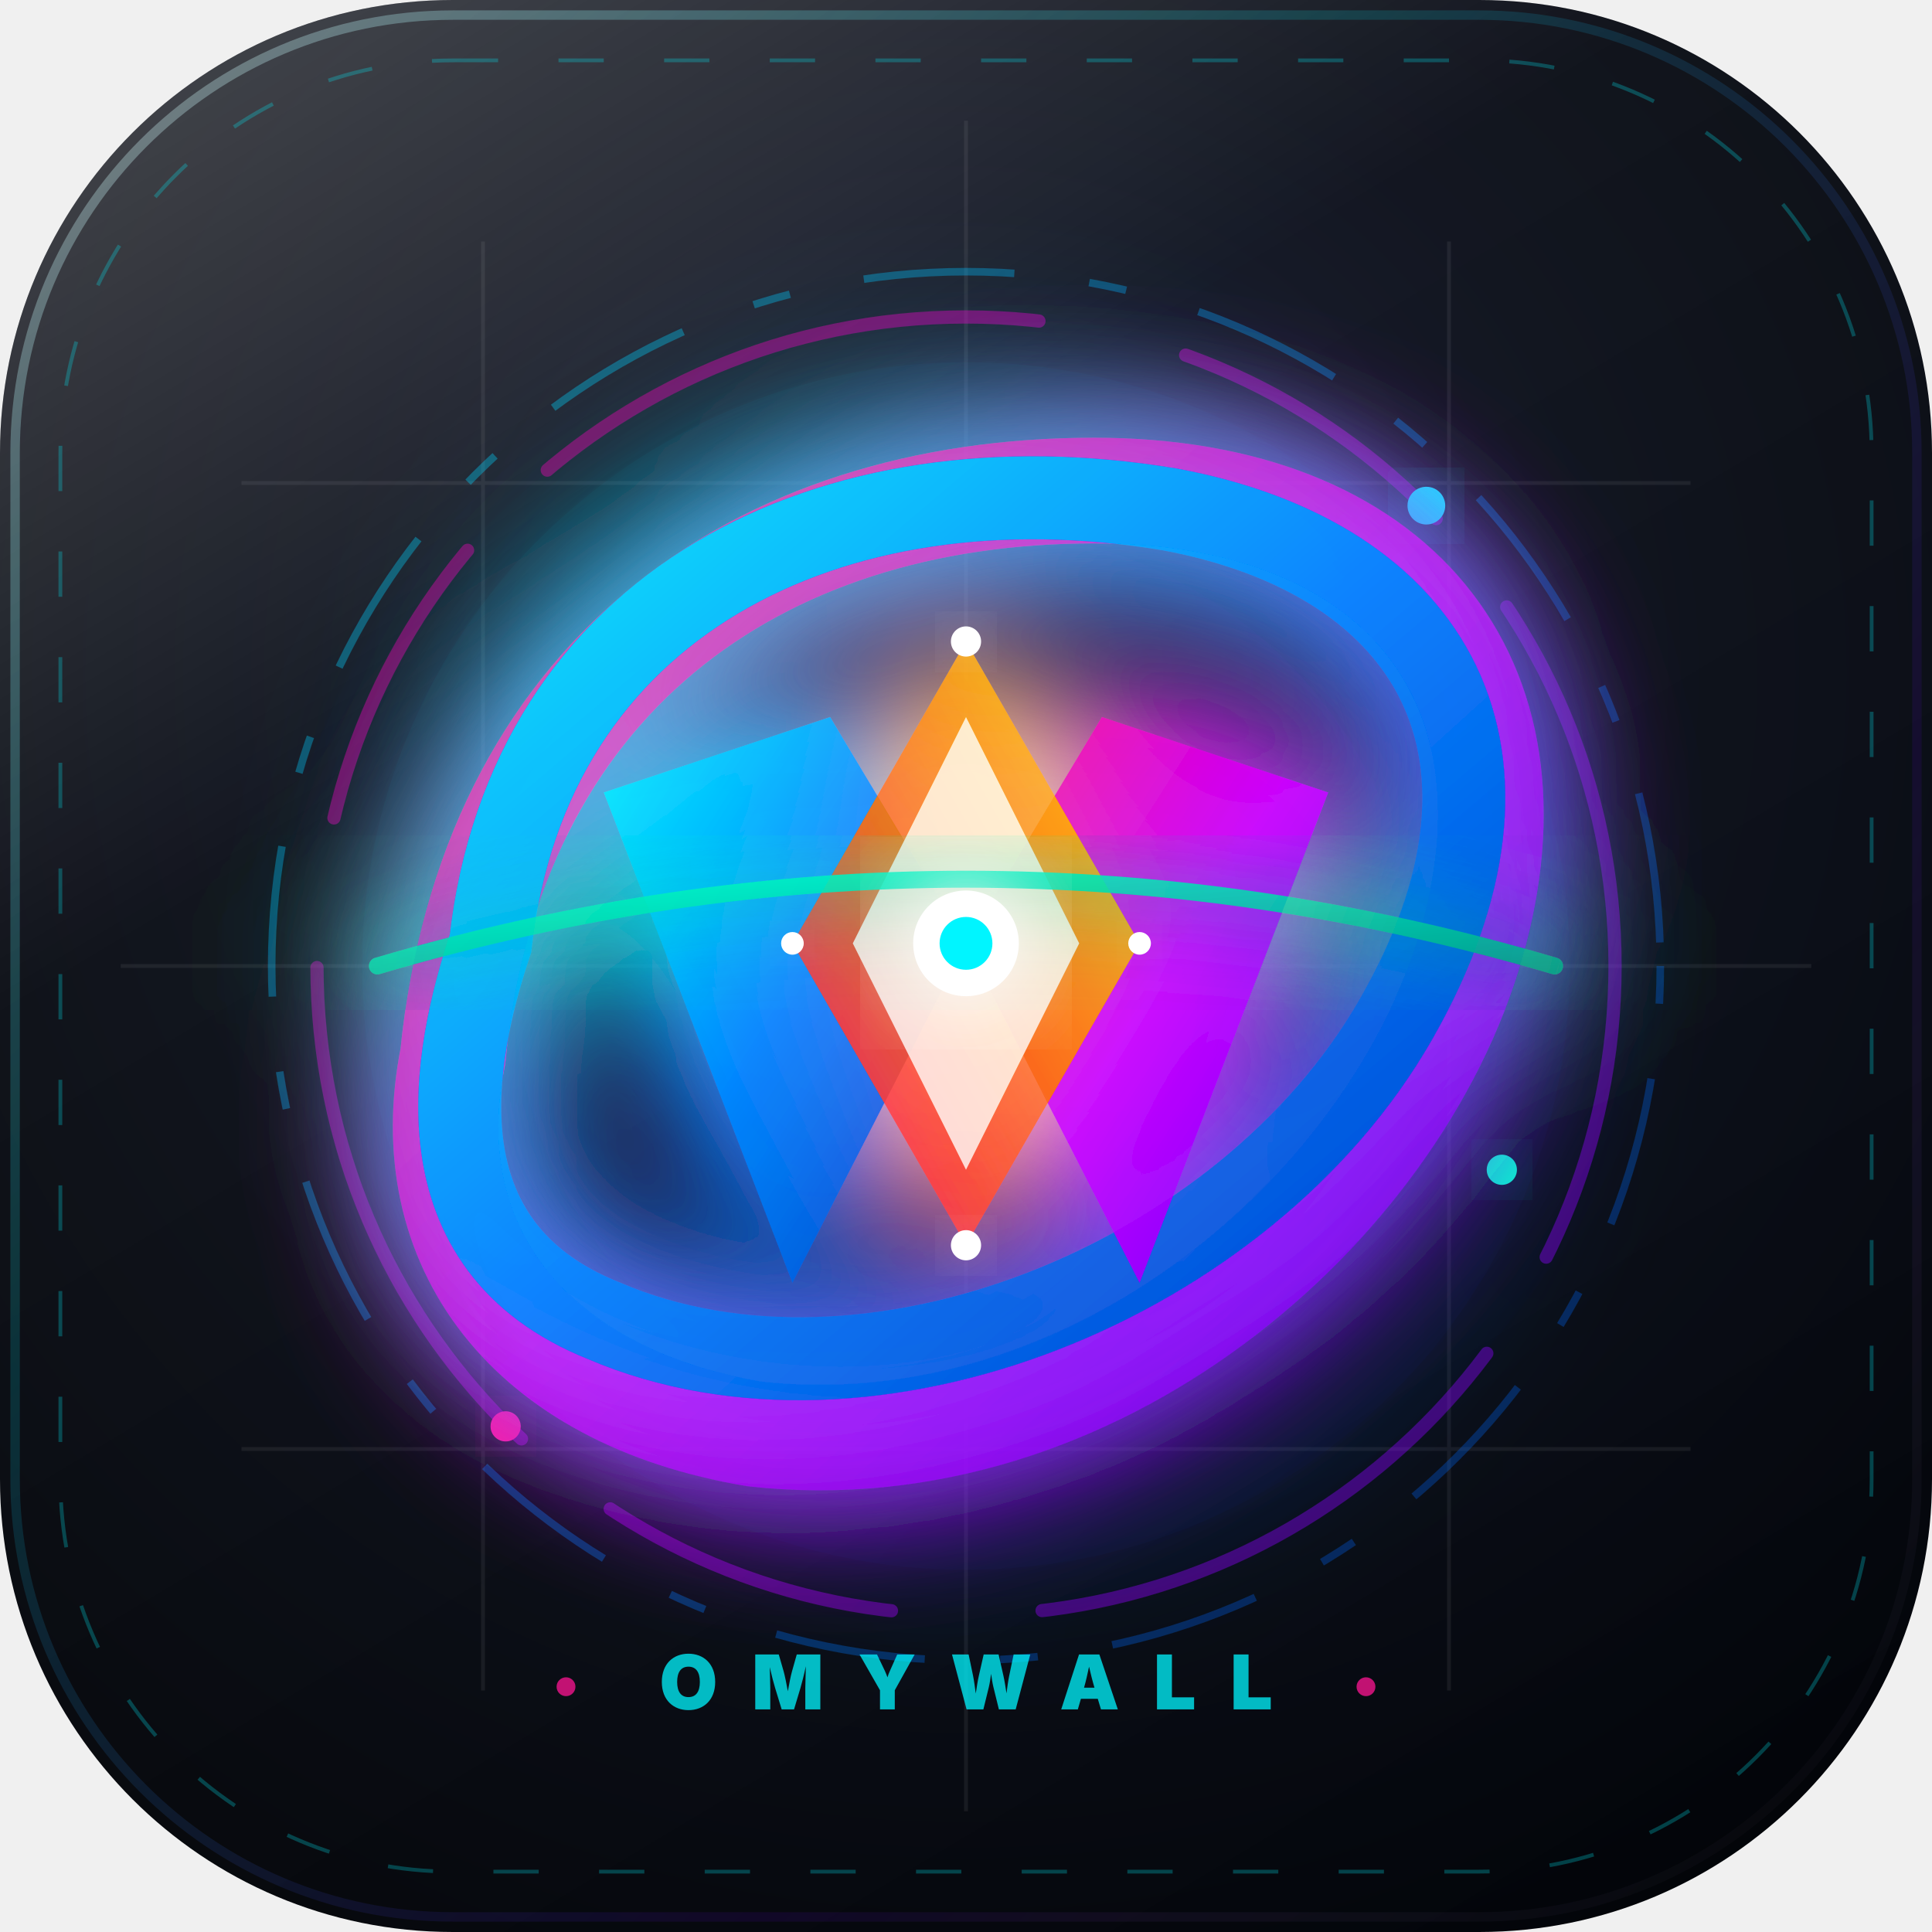
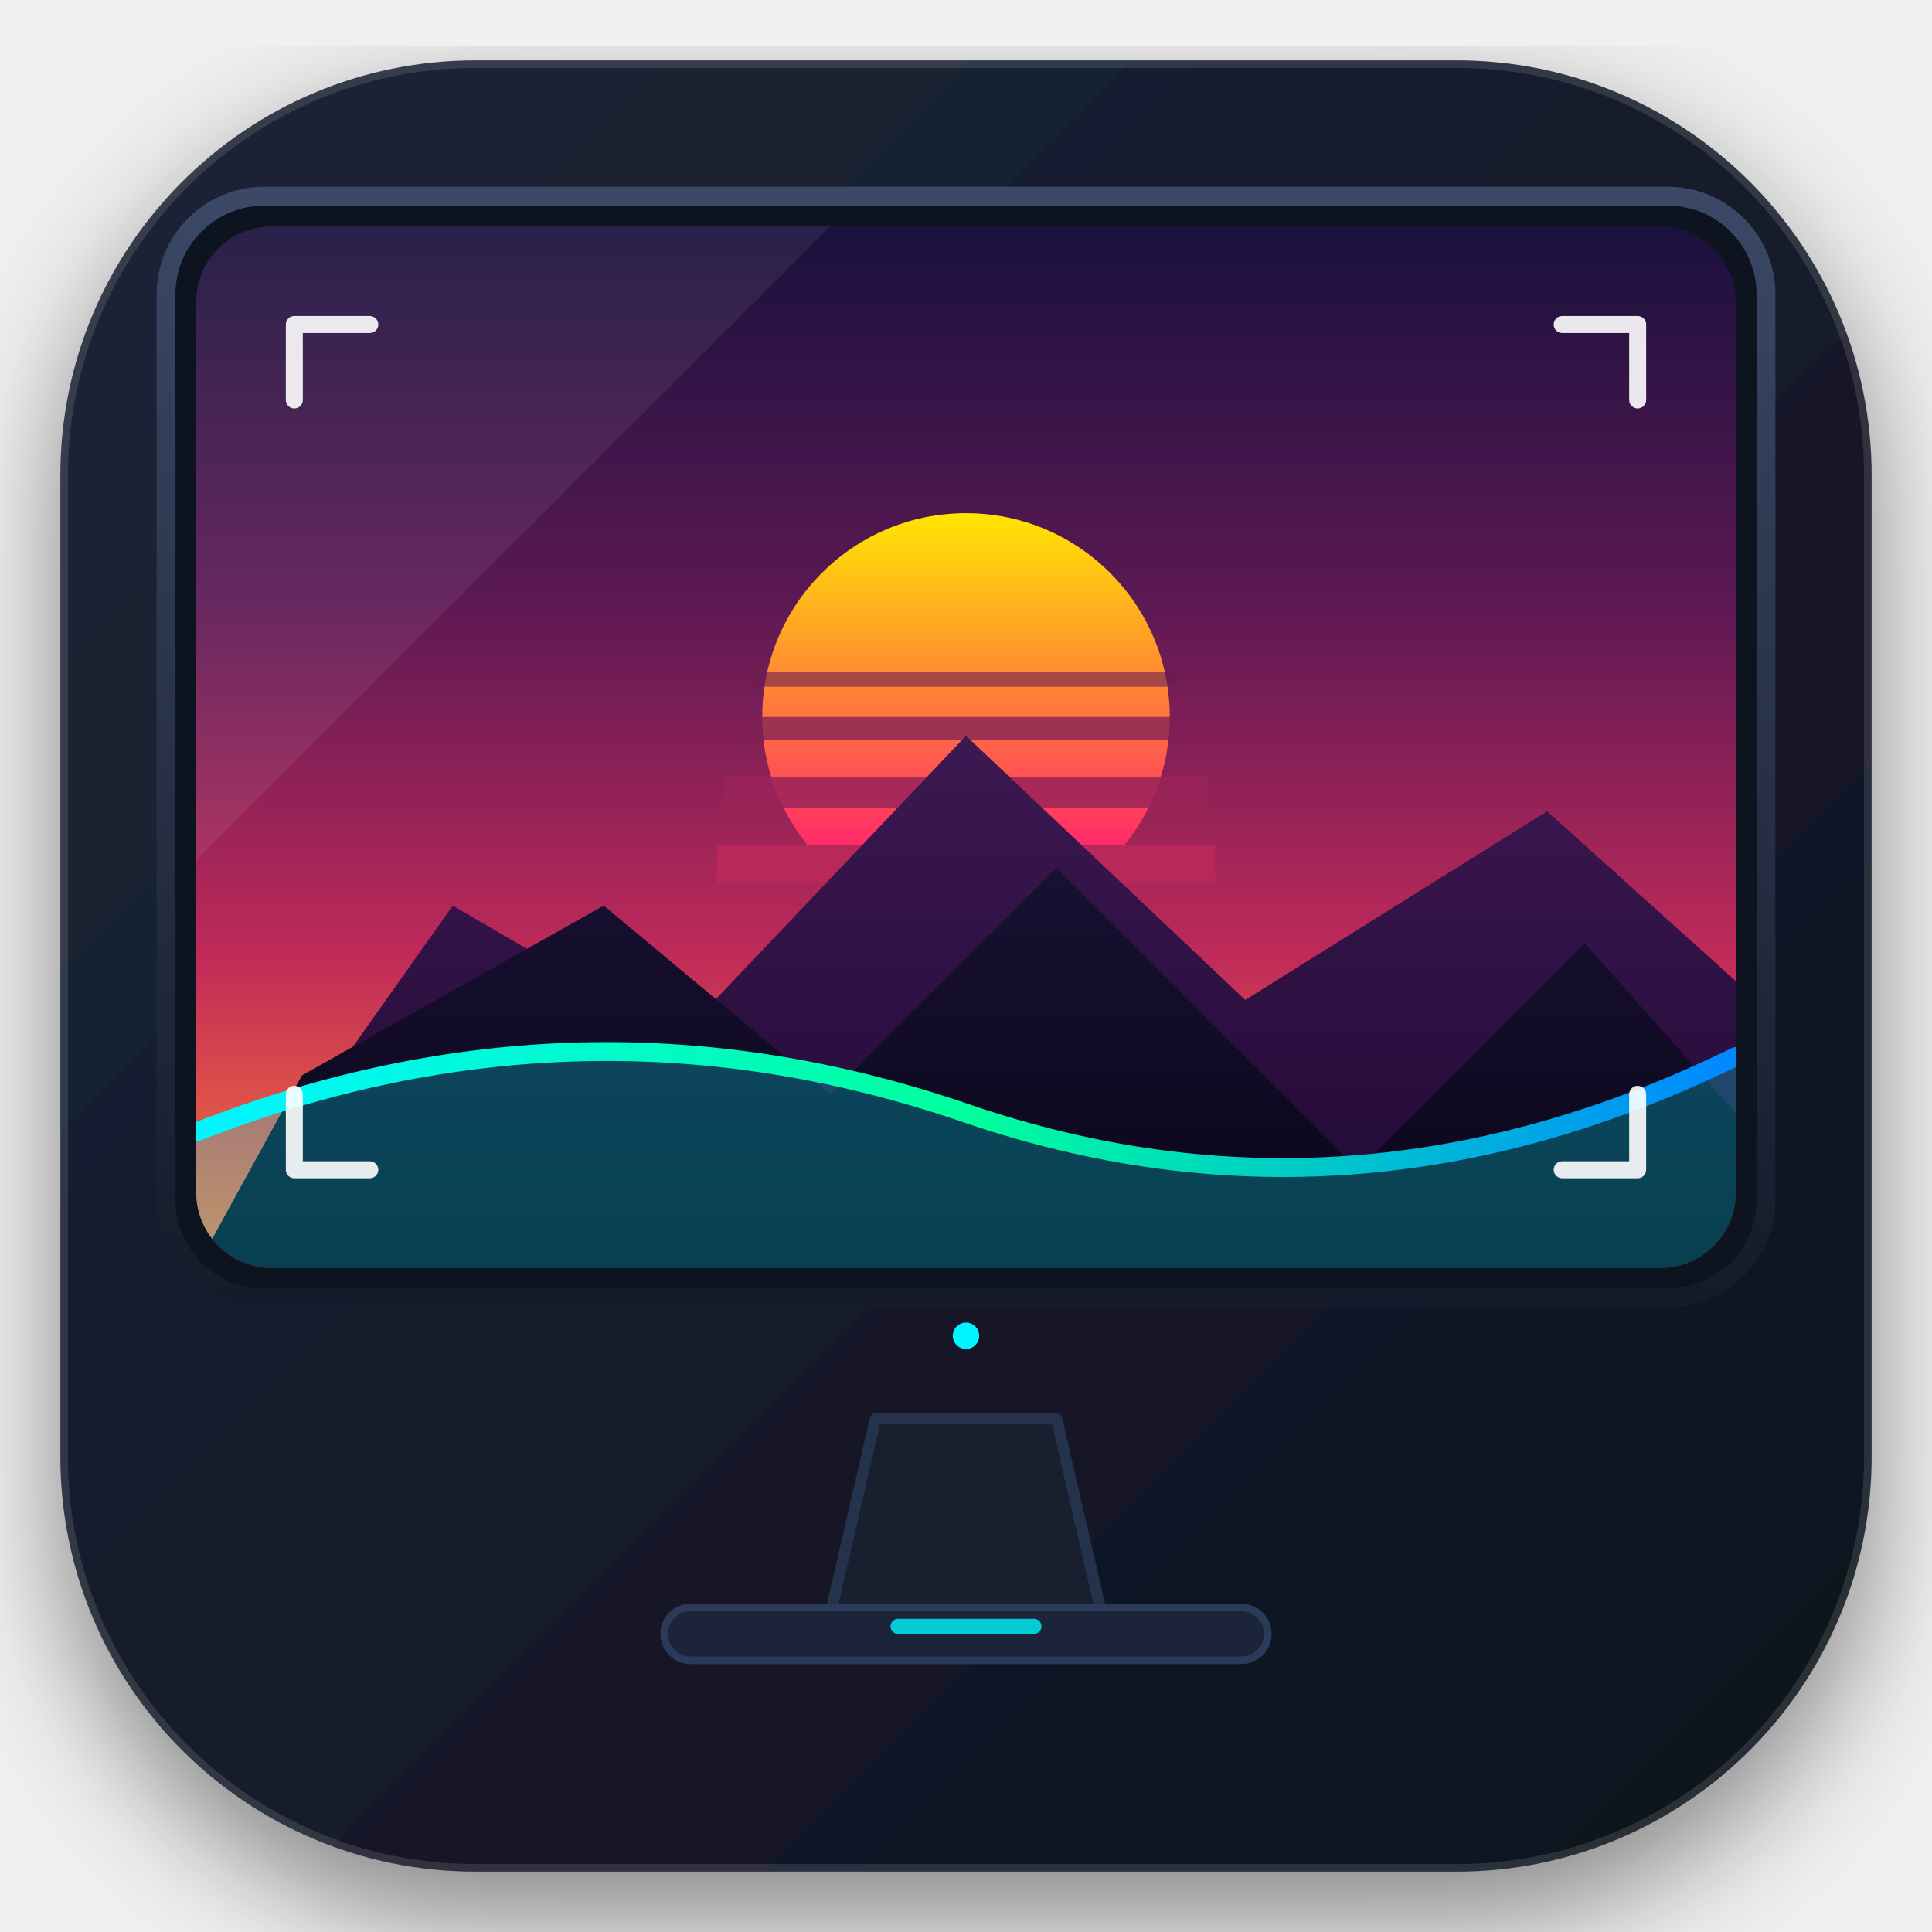
<svg xmlns="http://www.w3.org/2000/svg" viewBox="0 0 512 512" width="100%" height="100%">
  <defs>
-     <radialGradient id="spaceVoid" cx="50%" cy="35%" r="75%">
-       <stop offset="0%" stop-color="#141c30" />
-       <stop offset="45%" stop-color="#090d18" />
-       <stop offset="100%" stop-color="#020408" />
-     </radialGradient>
-     <linearGradient id="cyberCyan" x1="0%" y1="0%" x2="100%" y2="100%">
+     <linearGradient id="baseGradient" x1="0%" y1="0%" x2="100%" y2="100%">
+       <stop offset="0%" stop-color="#1e2638" />
+       <stop offset="100%" stop-color="#0c101d" />
+     </linearGradient>
+     <linearGradient id="frameBorder" x1="0%" y1="0%" x2="0%" y2="100%">
+       <stop offset="0%" stop-color="#3b4866" />
+       <stop offset="100%" stop-color="#151b2a" />
+     </linearGradient>
+     <linearGradient id="screenSky" x1="0%" y1="0%" x2="0%" y2="100%">
+       <stop offset="0%" stop-color="#1a113d" />
+       <stop offset="35%" stop-color="#5a1854" />
+       <stop offset="70%" stop-color="#bf2a59" />
+       <stop offset="100%" stop-color="#ff7b39" />
+     </linearGradient>
+     <linearGradient id="sunGradient" x1="0%" y1="0%" x2="0%" y2="100%">
+       <stop offset="0%" stop-color="#ffe600" />
+       <stop offset="100%" stop-color="#ff007f" />
+     </linearGradient>
+     <linearGradient id="mountainFar" x1="0%" y1="0%" x2="0%" y2="100%">
+       <stop offset="0%" stop-color="#3d1852" />
+       <stop offset="100%" stop-color="#1f0933" />
+     </linearGradient>
+     <linearGradient id="mountainNear" x1="0%" y1="0%" x2="0%" y2="100%">
+       <stop offset="0%" stop-color="#181133" />
+       <stop offset="100%" stop-color="#090517" />
+     </linearGradient>
+     <linearGradient id="horizonWave" x1="0%" y1="0%" x2="100%" y2="0%">
      <stop offset="0%" stop-color="#00f5ff" />
-       <stop offset="50%" stop-color="#0088ff" />
-       <stop offset="100%" stop-color="#0044cc" />
+       <stop offset="50%" stop-color="#00ff9d" />
+       <stop offset="100%" stop-color="#0088ff" />
    </linearGradient>
-     <linearGradient id="neonPink" x1="0%" y1="0%" x2="100%" y2="100%">
-       <stop offset="0%" stop-color="#ff1493" />
-       <stop offset="50%" stop-color="#cc00ff" />
-       <stop offset="100%" stop-color="#7000ff" />
-     </linearGradient>
-     <linearGradient id="solarAmber" x1="0%" y1="100%" x2="100%" y2="0%">
-       <stop offset="0%" stop-color="#ff0077" />
-       <stop offset="50%" stop-color="#ff7700" />
-       <stop offset="100%" stop-color="#ffe600" />
-     </linearGradient>
-     <linearGradient id="emeraldMint" x1="0%" y1="0%" x2="100%" y2="100%">
-       <stop offset="0%" stop-color="#00ffcc" />
-       <stop offset="100%" stop-color="#00aa88" />
-     </linearGradient>
-     <linearGradient id="glassRim" x1="0%" y1="0%" x2="100%" y2="100%">
-       <stop offset="0%" stop-color="#ffffff" stop-opacity="0.35" />
-       <stop offset="35%" stop-color="#00f5ff" stop-opacity="0.15" />
-       <stop offset="70%" stop-color="#7000ff" stop-opacity="0.1" />
-       <stop offset="100%" stop-color="#ffffff" stop-opacity="0.0" />
-     </linearGradient>
-     <linearGradient id="specularGloss" x1="20%" y1="0%" x2="80%" y2="100%">
-       <stop offset="0%" stop-color="#ffffff" stop-opacity="0.22" />
-       <stop offset="30%" stop-color="#ffffff" stop-opacity="0.04" />
-       <stop offset="100%" stop-color="#ffffff" stop-opacity="0.0" />
-     </linearGradient>
-     <filter id="bloomGlow" x="-30%" y="-30%" width="160%" height="160%">
-       <feGaussianBlur stdDeviation="18" result="blur" />
-       <feMerge>
-         <feMergeNode in="blur" />
-         <feMergeNode in="blur" />
-         <feMergeNode in="SourceGraphic" />
-       </feMerge>
+     <filter id="dropShadow" x="-10%" y="-10%" width="120%" height="120%">
+       <feDropShadow dx="0" dy="12" stdDeviation="16" flood-color="#000000" flood-opacity="0.45" />
    </filter>
-     <filter id="coreIntenseGlow" x="-50%" y="-50%" width="200%" height="200%">
-       <feGaussianBlur stdDeviation="10" result="b1" />
-       <feGaussianBlur stdDeviation="24" result="b2" />
-       <feMerge>
-         <feMergeNode in="b2" />
-         <feMergeNode in="b1" />
-         <feMergeNode in="SourceGraphic" />
-       </feMerge>
-     </filter>
-     <filter id="ambientShadow" x="-20%" y="-20%" width="140%" height="140%">
-       <feDropShadow dx="0" dy="16" stdDeviation="20" flood-color="#000000" flood-opacity="0.8" />
-     </filter>
+     <clipPath id="screenClip">
+       <rect x="52" y="60" width="408" height="276" rx="20" ry="20" />
+     </clipPath>
  </defs>
-   <rect width="512" height="512" rx="120" ry="120" fill="url(#spaceVoid)" />
-   <rect width="512" height="512" rx="120" ry="120" fill="url(#specularGloss)" />
-   <rect width="504" height="504" x="4" y="4" rx="116" ry="116" fill="none" stroke="url(#glassRim)" stroke-width="2.5" />
-   <rect width="480" height="480" x="16" y="16" rx="104" ry="104" fill="none" stroke="#00f5ff" stroke-width="1" stroke-dasharray="12 16" opacity="0.25" />
-   <g opacity="0.07" stroke="#ffffff" stroke-width="1">
-     <line x1="128" y1="64" x2="128" y2="448" />
-     <line x1="256" y1="32" x2="256" y2="480" />
-     <line x1="384" y1="64" x2="384" y2="448" />
-     <line x1="64" y1="128" x2="448" y2="128" />
-     <line x1="32" y1="256" x2="480" y2="256" />
-     <line x1="64" y1="384" x2="448" y2="384" />
+   <rect x="16" y="16" width="480" height="480" rx="110" ry="110" fill="url(#baseGradient)" filter="url(#dropShadow)" />
+   <rect x="17" y="17" width="478" height="478" rx="109" ry="109" fill="none" stroke="rgba(255, 255, 255, 0.12)" stroke-width="2" />
+   <path d="M 232 376 L 280 376 L 292 428 L 220 428 Z" fill="#182030" stroke="#25324c" stroke-width="3" stroke-linejoin="round" />
+   <rect x="176" y="426" width="160" height="14" rx="7" ry="7" fill="#1b2438" stroke="#2c3a59" stroke-width="2" />
+   <rect x="236" y="429" width="40" height="4" rx="2" ry="2" fill="#00f5ff" opacity="0.8" />
+   <rect x="44" y="52" width="424" height="292" rx="26" ry="26" fill="#0e1320" stroke="url(#frameBorder)" stroke-width="5" />
+   <g clip-path="url(#screenClip)">
+     <rect x="52" y="60" width="408" height="276" fill="url(#screenSky)" />
+     <circle cx="256" cy="190" r="54" fill="url(#sunGradient)" />
+     <rect x="200" y="178" width="112" height="4" fill="#6a1a54" opacity="0.6" />
+     <rect x="196" y="190" width="120" height="6" fill="#7d1f56" opacity="0.75" />
+     <rect x="192" y="206" width="128" height="8" fill="#992358" opacity="0.85" />
+     <rect x="190" y="224" width="132" height="10" fill="#b82959" />
+     <polygon points="52,336 120,240 180,275 256,195 330,265 410,215 460,260 460,336" fill="url(#mountainFar)" />
+     <polygon points="52,336 80,285 160,240 220,290 280,230 360,310 420,250 460,295 460,336" fill="url(#mountainNear)" />
+     <path d="M 52 300 Q 154 260 256 295 T 460 280 L 460 336 L 52 336 Z" fill="rgba(0, 245, 255, 0.25)" />
+     <path d="M 52 300 Q 154 260 256 295 T 460 280" fill="none" stroke="url(#horizonWave)" stroke-width="5" stroke-linecap="round" />
+     <polygon points="52,60 220,60 52,228" fill="rgba(255, 255, 255, 0.07)" />
  </g>
-   <circle cx="256" cy="256" r="160" fill="url(#cyberCyan)" opacity="0.12" filter="url(#bloomGlow)" />
-   <circle cx="256" cy="260" r="120" fill="url(#neonPink)" opacity="0.1" filter="url(#bloomGlow)" />
-   <g filter="url(#ambientShadow)">
-     <circle cx="256" cy="256" r="172" fill="none" stroke="url(#neonPink)" stroke-width="3.5" opacity="0.4" stroke-dasharray="80 30 140 40" stroke-linecap="round" />
-     <circle cx="256" cy="256" r="184" fill="none" stroke="url(#cyberCyan)" stroke-width="2" opacity="0.35" stroke-dasharray="10 20 40 20" />
-     <circle cx="378" cy="134" r="5" fill="#00f5ff" filter="url(#coreIntenseGlow)" />
-     <circle cx="134" cy="378" r="4" fill="#ff1493" filter="url(#coreIntenseGlow)" />
-     <circle cx="398" cy="310" r="4" fill="#00ffcc" filter="url(#coreIntenseGlow)" />
-   </g>
-   <g filter="url(#bloomGlow)">
-     <path d="M 120 280 C 130 180, 200 130, 290 130 C 370 130, 410 180, 390 250 C 370 320, 290 390, 200 380 C 140 370, 110 330, 120 280 Z" fill="none" stroke="url(#neonPink)" stroke-width="28" stroke-linecap="round" opacity="0.75" />
-     <path d="M 130 250 C 140 160, 220 120, 310 135 C 380 148, 410 200, 370 270 C 330 340, 230 380, 160 350 C 110 330, 120 280, 130 250 Z" fill="none" stroke="url(#cyberCyan)" stroke-width="22" stroke-linecap="round" opacity="0.95" />
-     <path d="M 160 210 L 210 340 L 256 250 L 220 190 Z" fill="url(#cyberCyan)" opacity="0.95" />
-     <path d="M 352 210 L 302 340 L 256 250 L 292 190 Z" fill="url(#neonPink)" opacity="0.95" />
-     <polygon points="256,170 302,250 256,330 210,250" fill="url(#solarAmber)" opacity="0.9" />
-     <polygon points="256,190 286,250 256,310 226,250" fill="#ffffff" opacity="0.8" />
-     <path d="M 100 256 Q 256 210 412 256" fill="none" stroke="url(#emeraldMint)" stroke-width="4.5" stroke-linecap="round" opacity="0.9" filter="url(#coreIntenseGlow)" />
-     <circle cx="256" cy="250" r="14" fill="#ffffff" filter="url(#coreIntenseGlow)" />
-     <circle cx="256" cy="250" r="7" fill="#00f5ff" />
-   </g>
-   <circle cx="210" cy="250" r="3" fill="#ffffff" filter="url(#coreIntenseGlow)" />
-   <circle cx="302" cy="250" r="3" fill="#ffffff" filter="url(#coreIntenseGlow)" />
-   <circle cx="256" cy="170" r="4" fill="#ffffff" filter="url(#coreIntenseGlow)" />
-   <circle cx="256" cy="330" r="4" fill="#ffffff" filter="url(#coreIntenseGlow)" />
-   <g opacity="0.75" transform="translate(0, 8)">
-     <text x="256" y="445" font-family="-apple-system, BlinkMacSystemFont, 'Inter', 'Outfit', 'Segoe UI', monospace, sans-serif" font-size="20" font-weight="900" letter-spacing="9" fill="#00f5ff" text-anchor="middle">
-       OMYWALL
-     </text>
-     <circle cx="150" cy="439" r="2.5" fill="#ff1493" />
-     <circle cx="362" cy="439" r="2.5" fill="#ff1493" />
-   </g>
+   <path d="M 78 106 L 78 86 L 98 86" fill="none" stroke="#ffffff" stroke-width="4.5" stroke-linecap="round" stroke-linejoin="round" opacity="0.9" />
+   <path d="M 434 106 L 434 86 L 414 86" fill="none" stroke="#ffffff" stroke-width="4.5" stroke-linecap="round" stroke-linejoin="round" opacity="0.9" />
+   <path d="M 78 290 L 78 310 L 98 310" fill="none" stroke="#ffffff" stroke-width="4.5" stroke-linecap="round" stroke-linejoin="round" opacity="0.9" />
+   <path d="M 434 290 L 434 310 L 414 310" fill="none" stroke="#ffffff" stroke-width="4.5" stroke-linecap="round" stroke-linejoin="round" opacity="0.9" />
+   <circle cx="256" cy="354" r="3.5" fill="#00f5ff" />
</svg>
